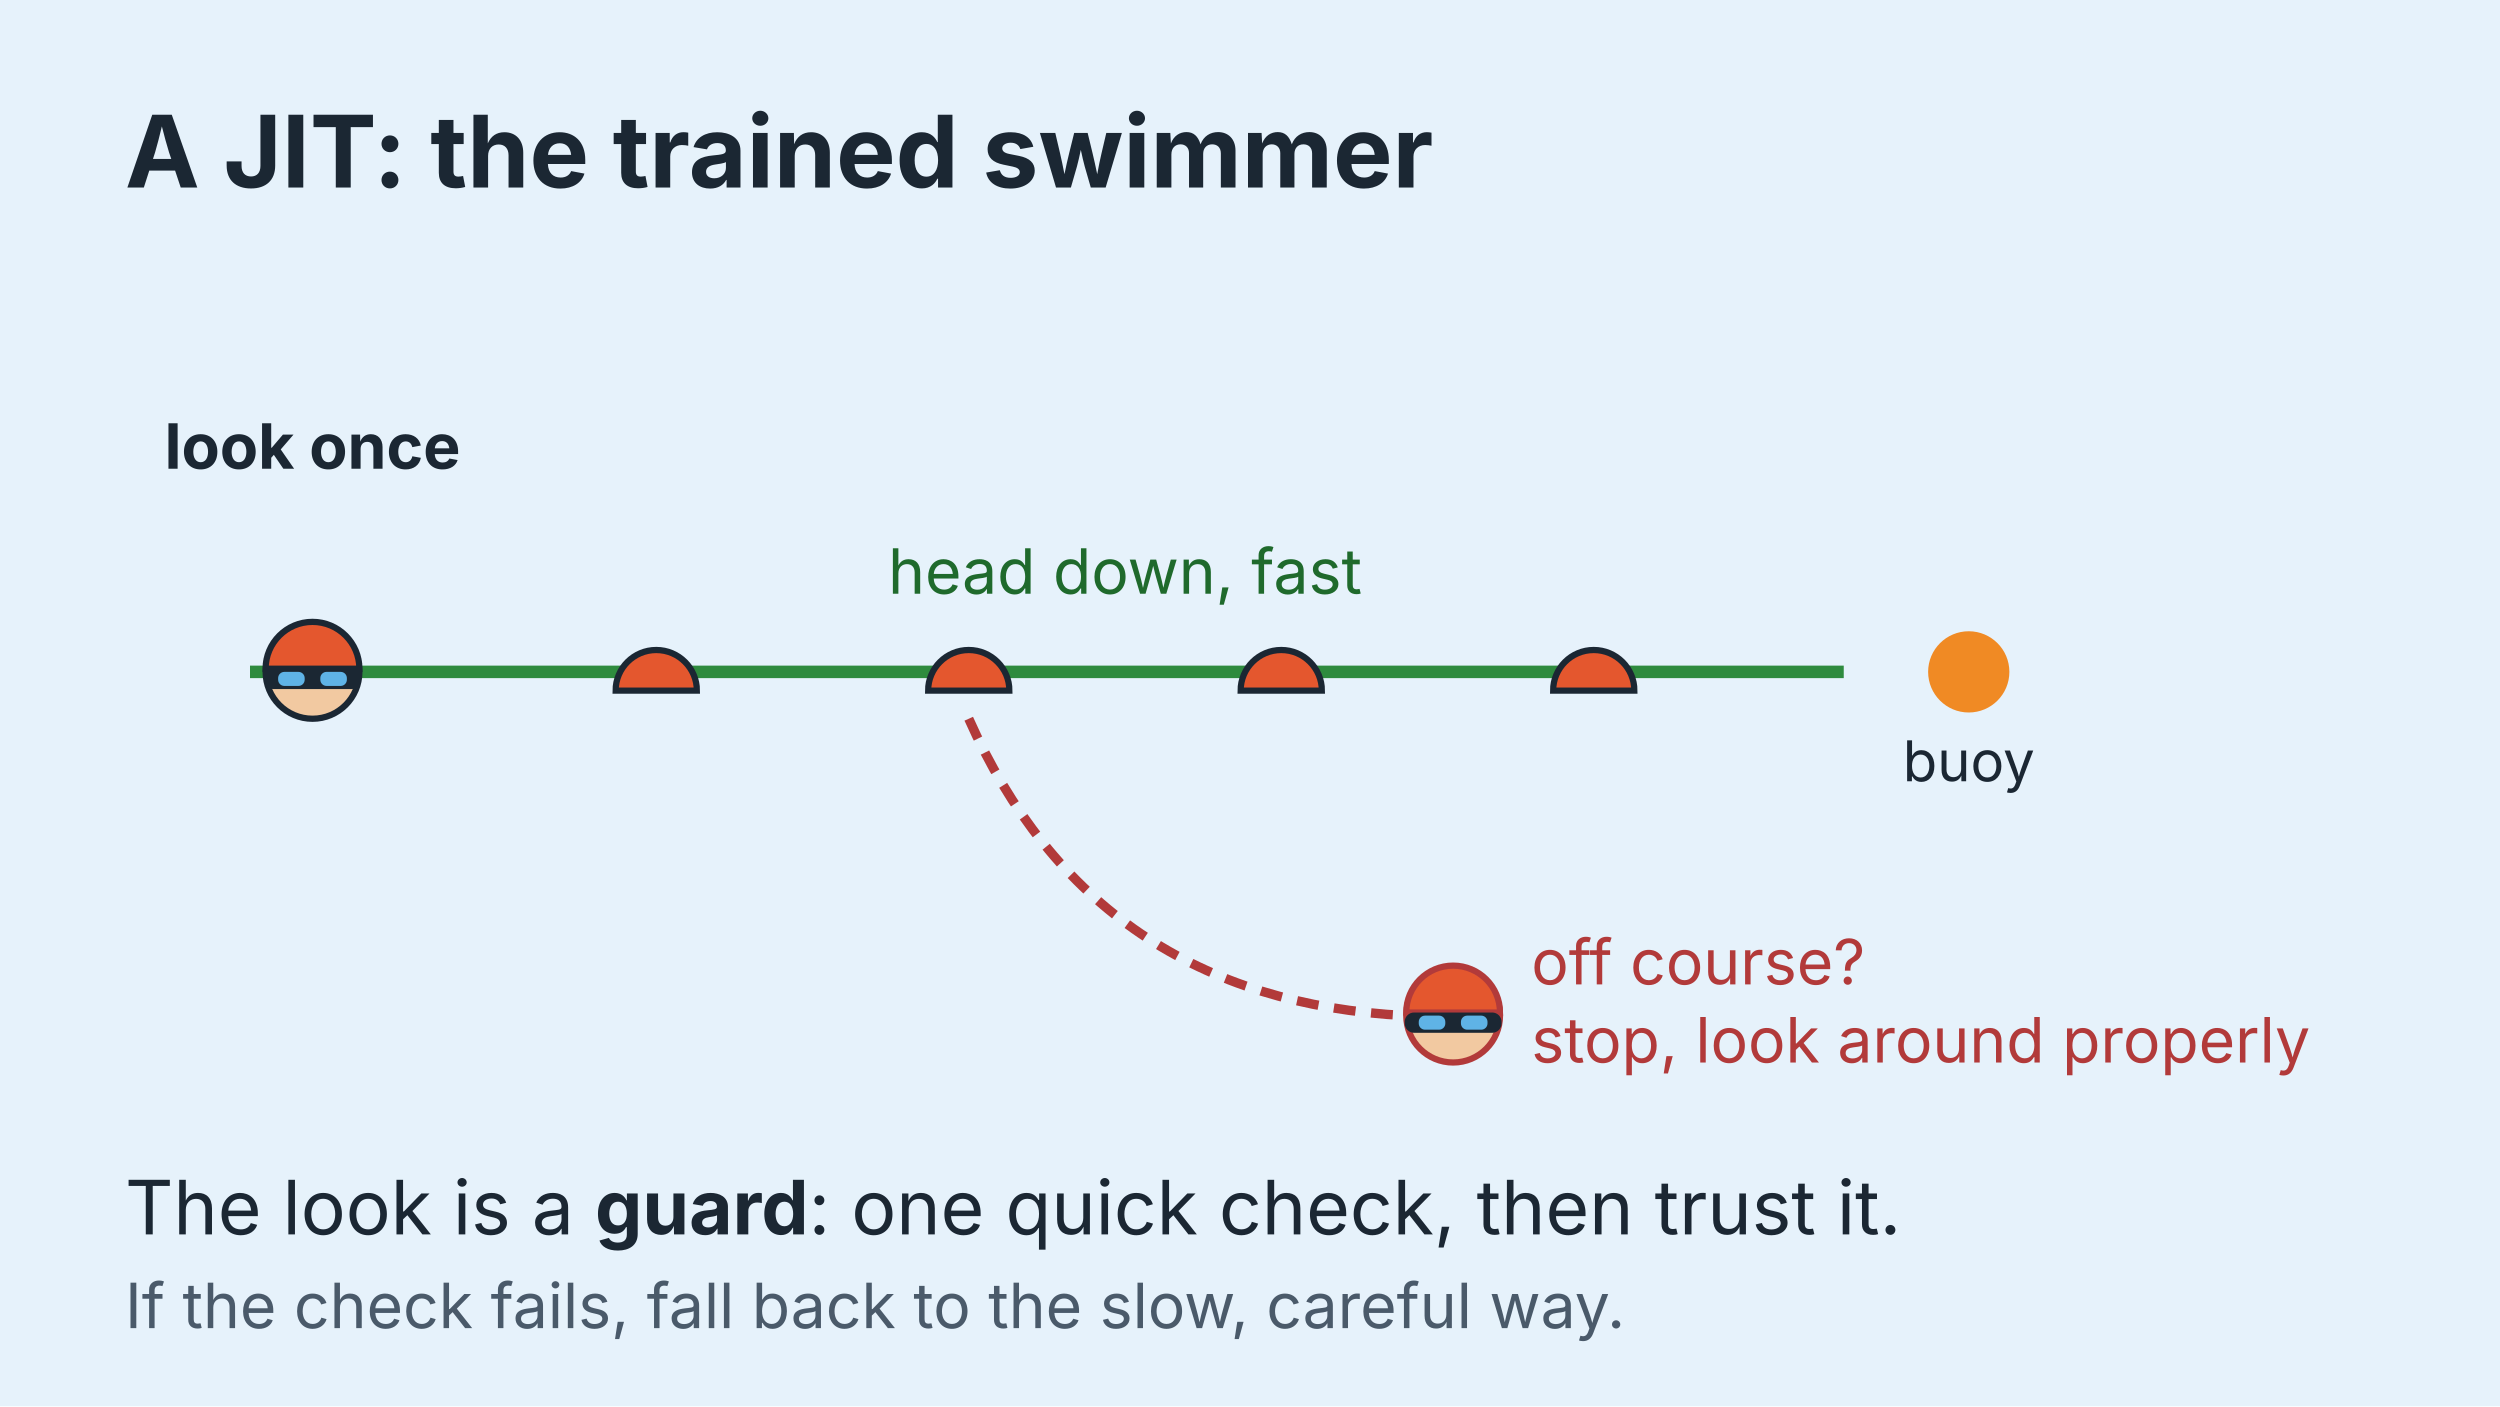
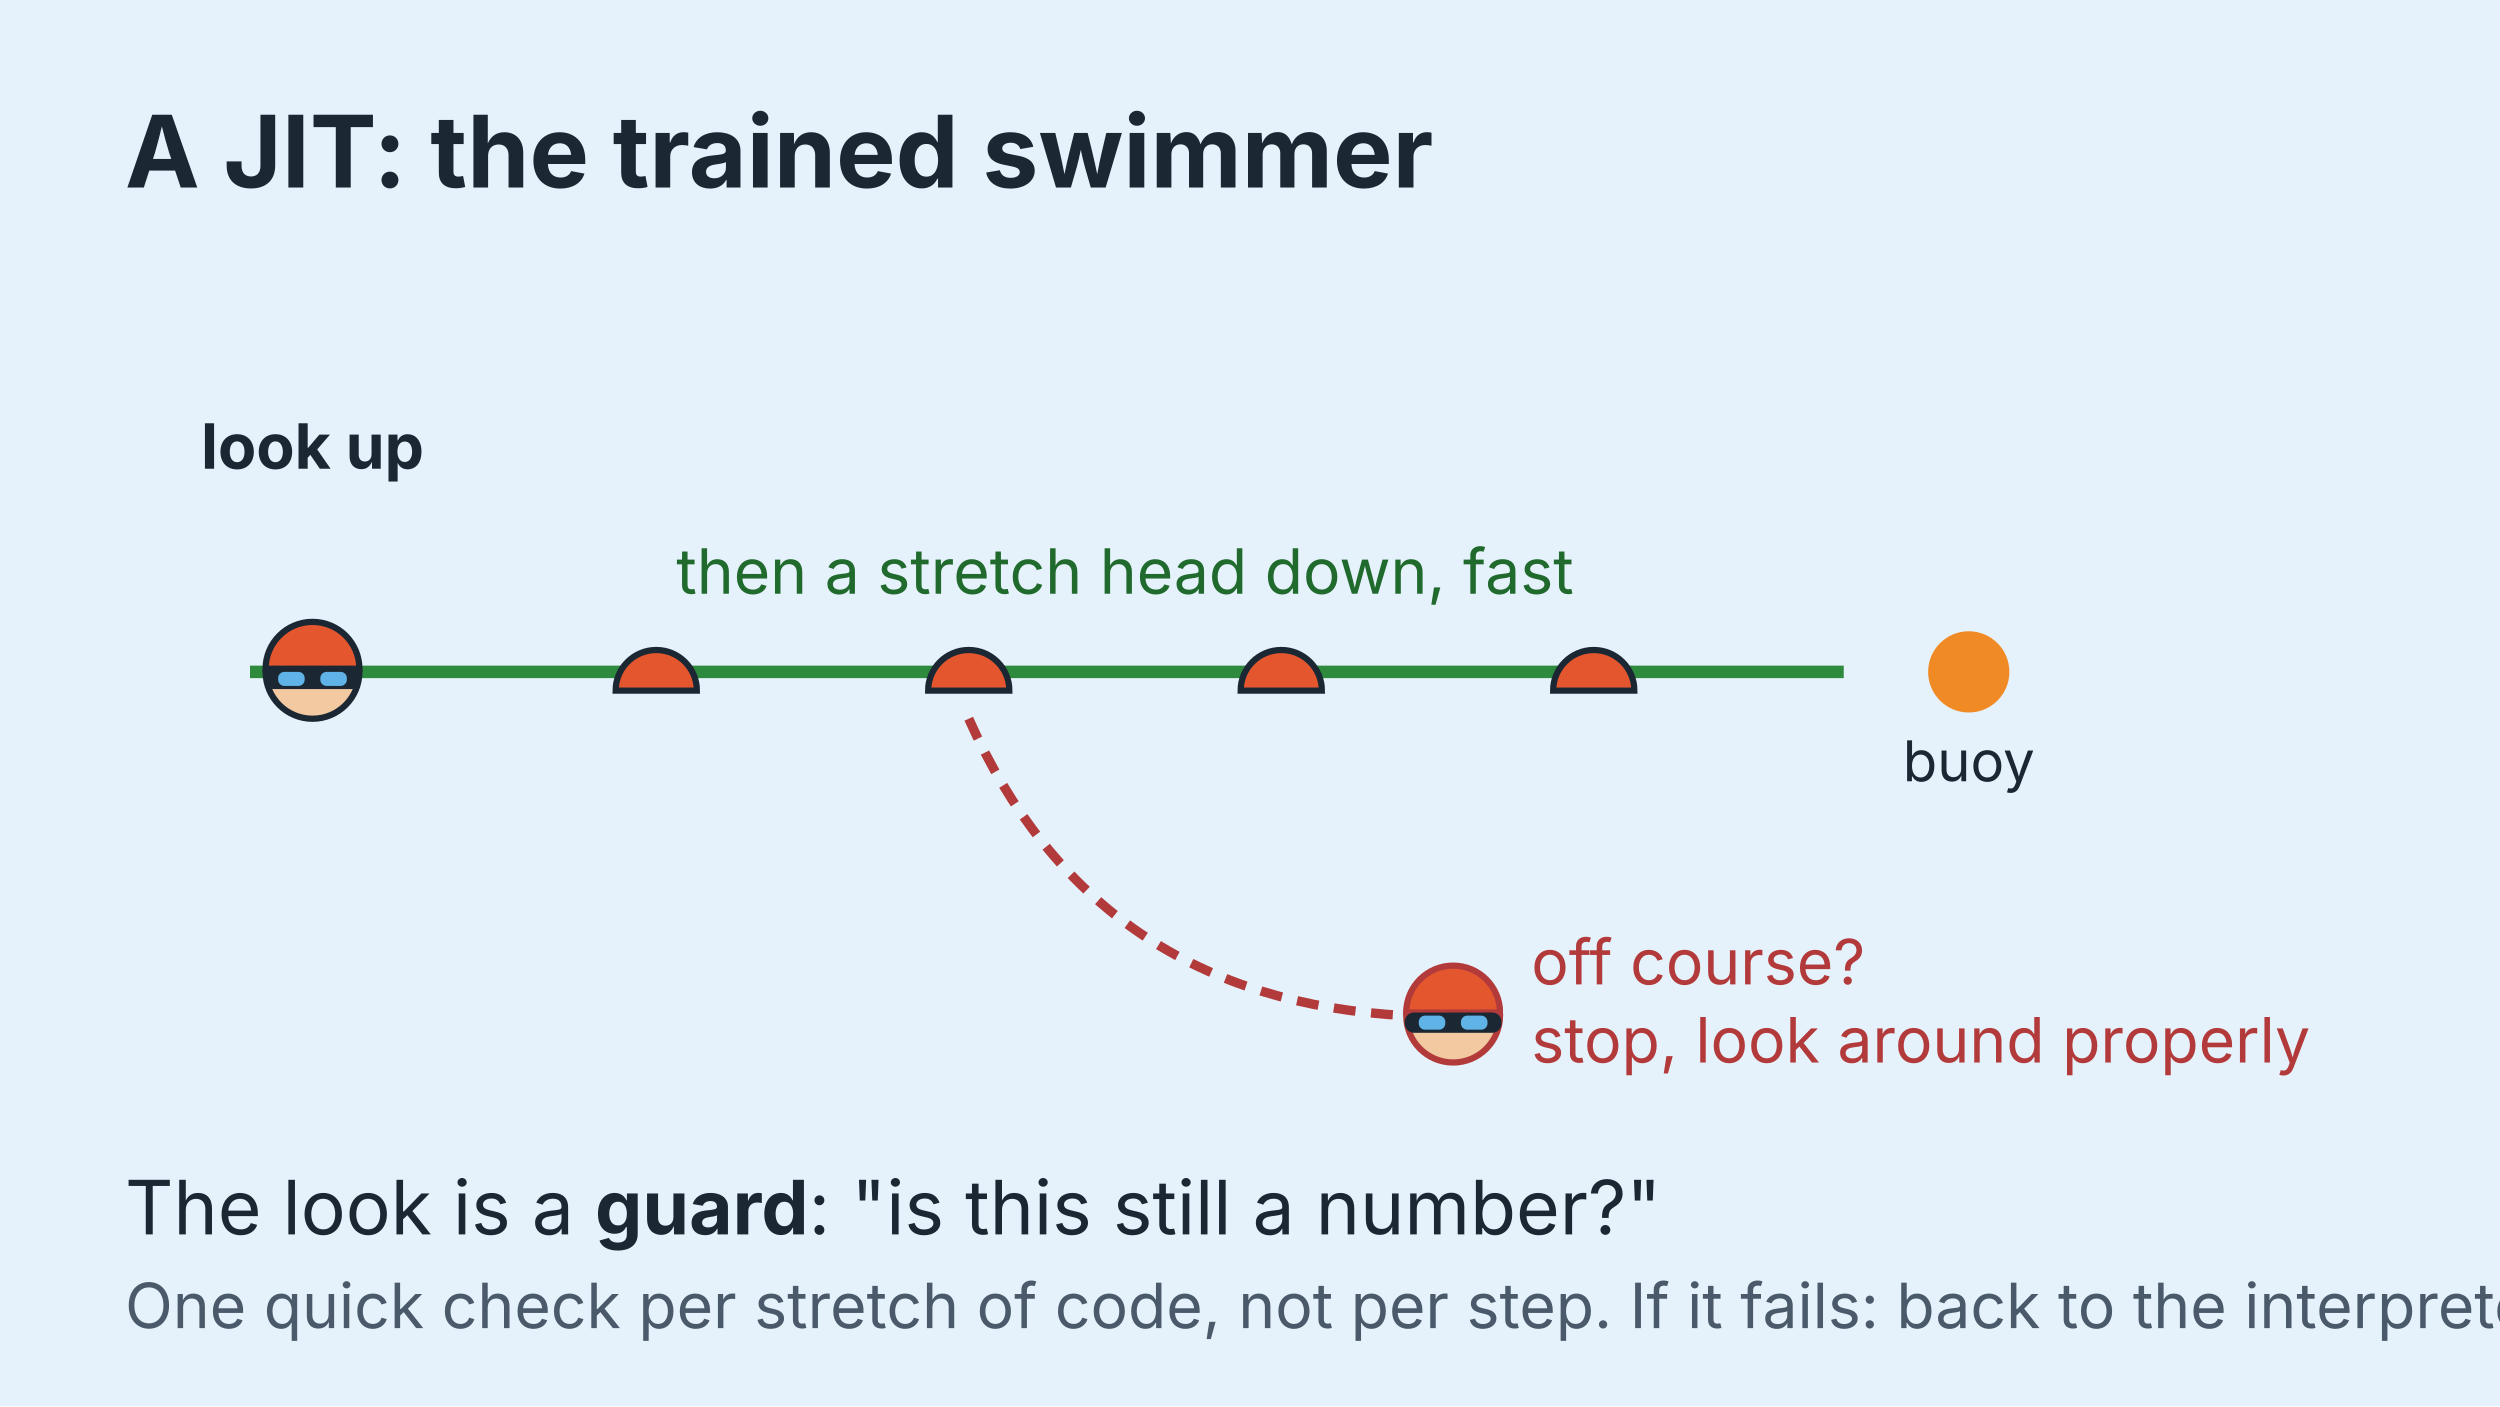
<svg xmlns="http://www.w3.org/2000/svg" viewBox="0 0 1600 900" font-family="system-ui, -apple-system, Segoe UI, sans-serif">
  <rect width="1600" height="900" fill="#e6f2fb" />
  <text x="80" y="120" font-size="64" font-weight="700" fill="#1b2733">A JIT: the trained swimmer</text>
  <path d="M160 430 H1180" stroke="#2e8b3e" stroke-width="8" fill="none" />
  <circle cx="1260" cy="430" r="26" fill="#f08a24" />
  <text x="1260" y="500" font-size="36" text-anchor="middle" fill="#1b2733">buoy</text>
  <g transform="translate(200,430)">
    <circle r="30" fill="#f2c9a1" stroke="#1b2733" stroke-width="4" />
    <path d="M-30 -2 A30 30 0 0 1 30 -2 Z" fill="#e4572e" stroke="#1b2733" stroke-width="4" />
    <rect x="-31" y="-2" width="62" height="13" rx="6" fill="#1b2733" />
    <rect x="-22" y="0" width="17" height="9" rx="4" fill="#5fb3e6" />
    <rect x="5" y="0" width="17" height="9" rx="4" fill="#5fb3e6" />
  </g>
-   <text x="200" y="300" font-size="40" text-anchor="middle" font-weight="700" fill="#1b2733">look once</text>
+   <text x="200" y="300" font-size="40" text-anchor="middle" font-weight="700" fill="#1b2733">look up</text>
  <g>
    <g transform="translate(420,436)">
      <path d="M-26 6 A26 26 0 0 1 26 6 Z" fill="#e4572e" stroke="#1b2733" stroke-width="4" />
    </g>
    <g transform="translate(620,436)">
      <path d="M-26 6 A26 26 0 0 1 26 6 Z" fill="#e4572e" stroke="#1b2733" stroke-width="4" />
    </g>
    <g transform="translate(820,436)">
      <path d="M-26 6 A26 26 0 0 1 26 6 Z" fill="#e4572e" stroke="#1b2733" stroke-width="4" />
    </g>
    <g transform="translate(1020,436)">
      <path d="M-26 6 A26 26 0 0 1 26 6 Z" fill="#e4572e" stroke="#1b2733" stroke-width="4" />
    </g>
  </g>
-   <text x="720" y="380" font-size="40" text-anchor="middle" fill="#1f6a2c">head down, fast</text>
+   <text x="720" y="380" font-size="40" text-anchor="middle" fill="#1f6a2c">then a stretch head down, fast</text>
  <path d="M620 460 Q700 640 900 650" stroke="#b23a3a" stroke-width="6" stroke-dasharray="14 10" fill="none" />
  <g transform="translate(930,650)">
    <circle r="30" fill="#f2c9a1" stroke="#b23a3a" stroke-width="4" />
    <path d="M-30 -2 A30 30 0 0 1 30 -2 Z" fill="#e4572e" stroke="#b23a3a" stroke-width="4" />
    <rect x="-31" y="-2" width="62" height="13" rx="6" fill="#1b2733" />
    <rect x="-22" y="0" width="17" height="9" rx="4" fill="#5fb3e6" />
    <rect x="5" y="0" width="17" height="9" rx="4" fill="#5fb3e6" />
  </g>
  <text x="980" y="630" font-size="40" fill="#b23a3a">off course?</text>
  <text x="980" y="680" font-size="40" fill="#b23a3a">stop, look around properly</text>
-   <text x="80" y="790" font-size="48" fill="#1b2733">The look is a <tspan font-weight="700">guard</tspan>: one quick check, then trust it.</text>
-   <text x="80" y="850" font-size="40" fill="#4a5a6a">If the check fails, fall back to the slow, careful way.</text>
+   <text x="80" y="790" font-size="48" fill="#1b2733">The look is a <tspan font-weight="700">guard</tspan>: "is this still a number?"</text>
+   <text x="80" y="850" font-size="40" fill="#4a5a6a">One quick check per stretch of code, not per step. If it fails: back to the interpreter.</text>
</svg>
